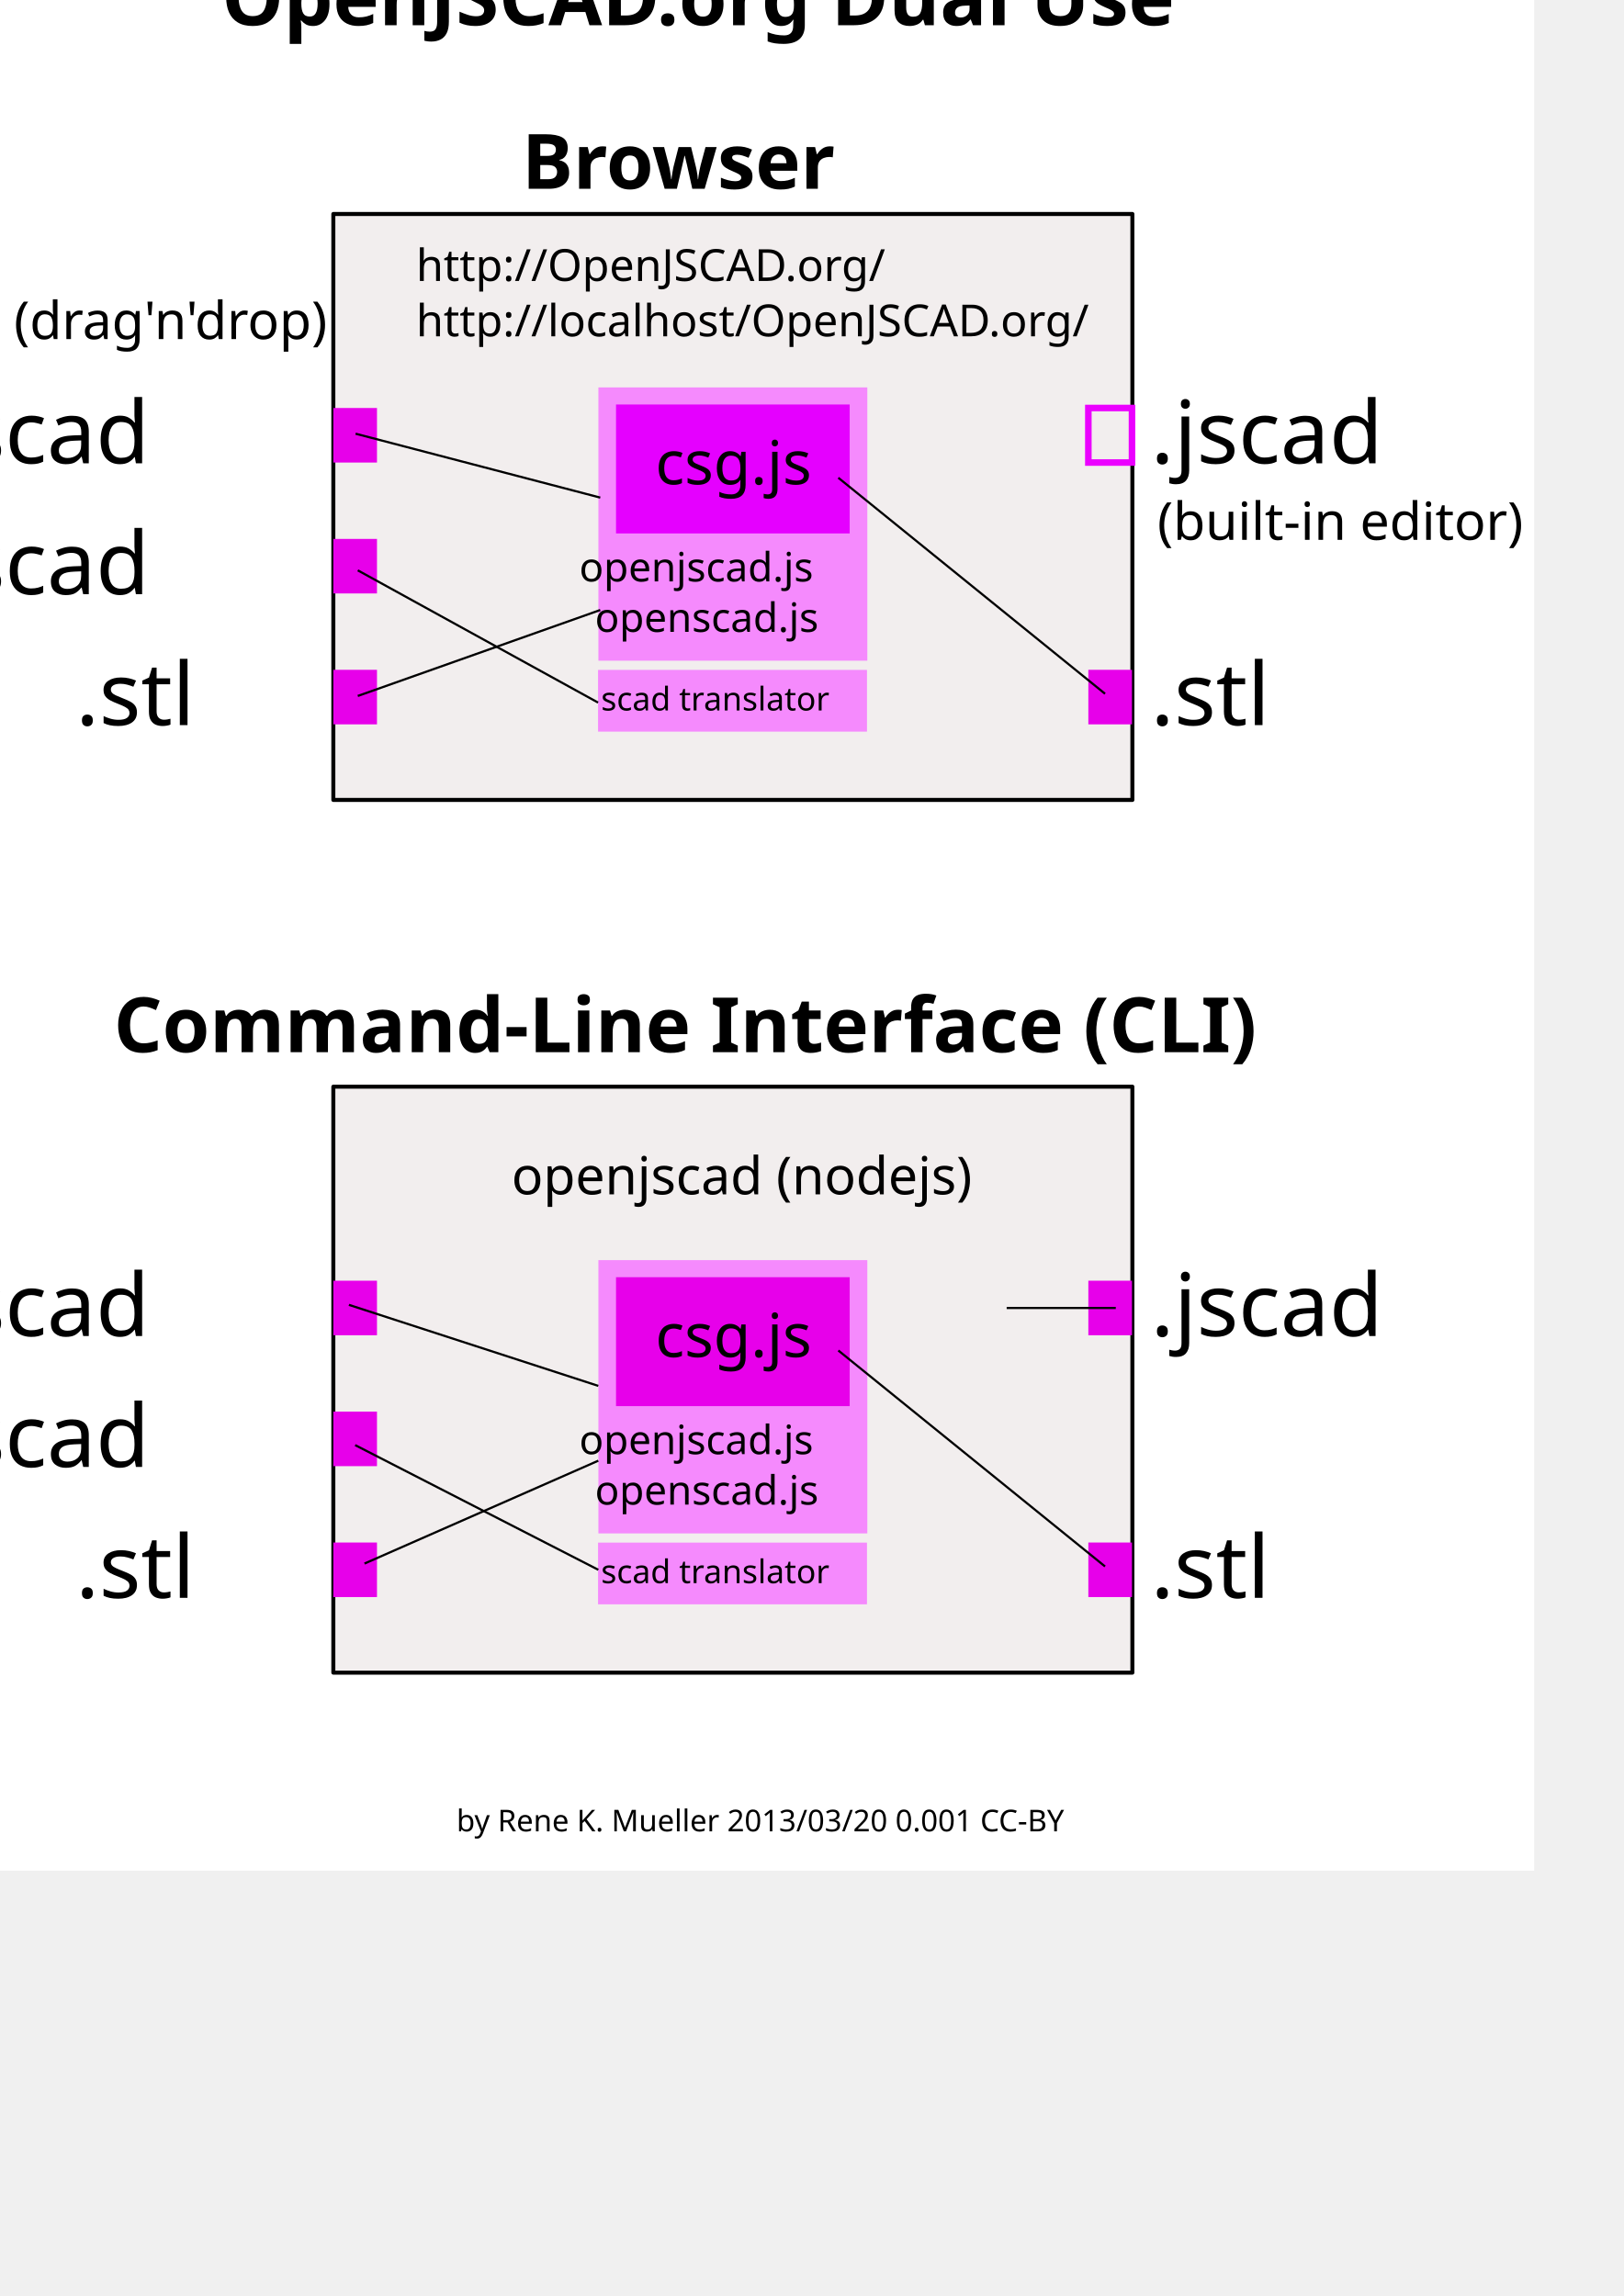
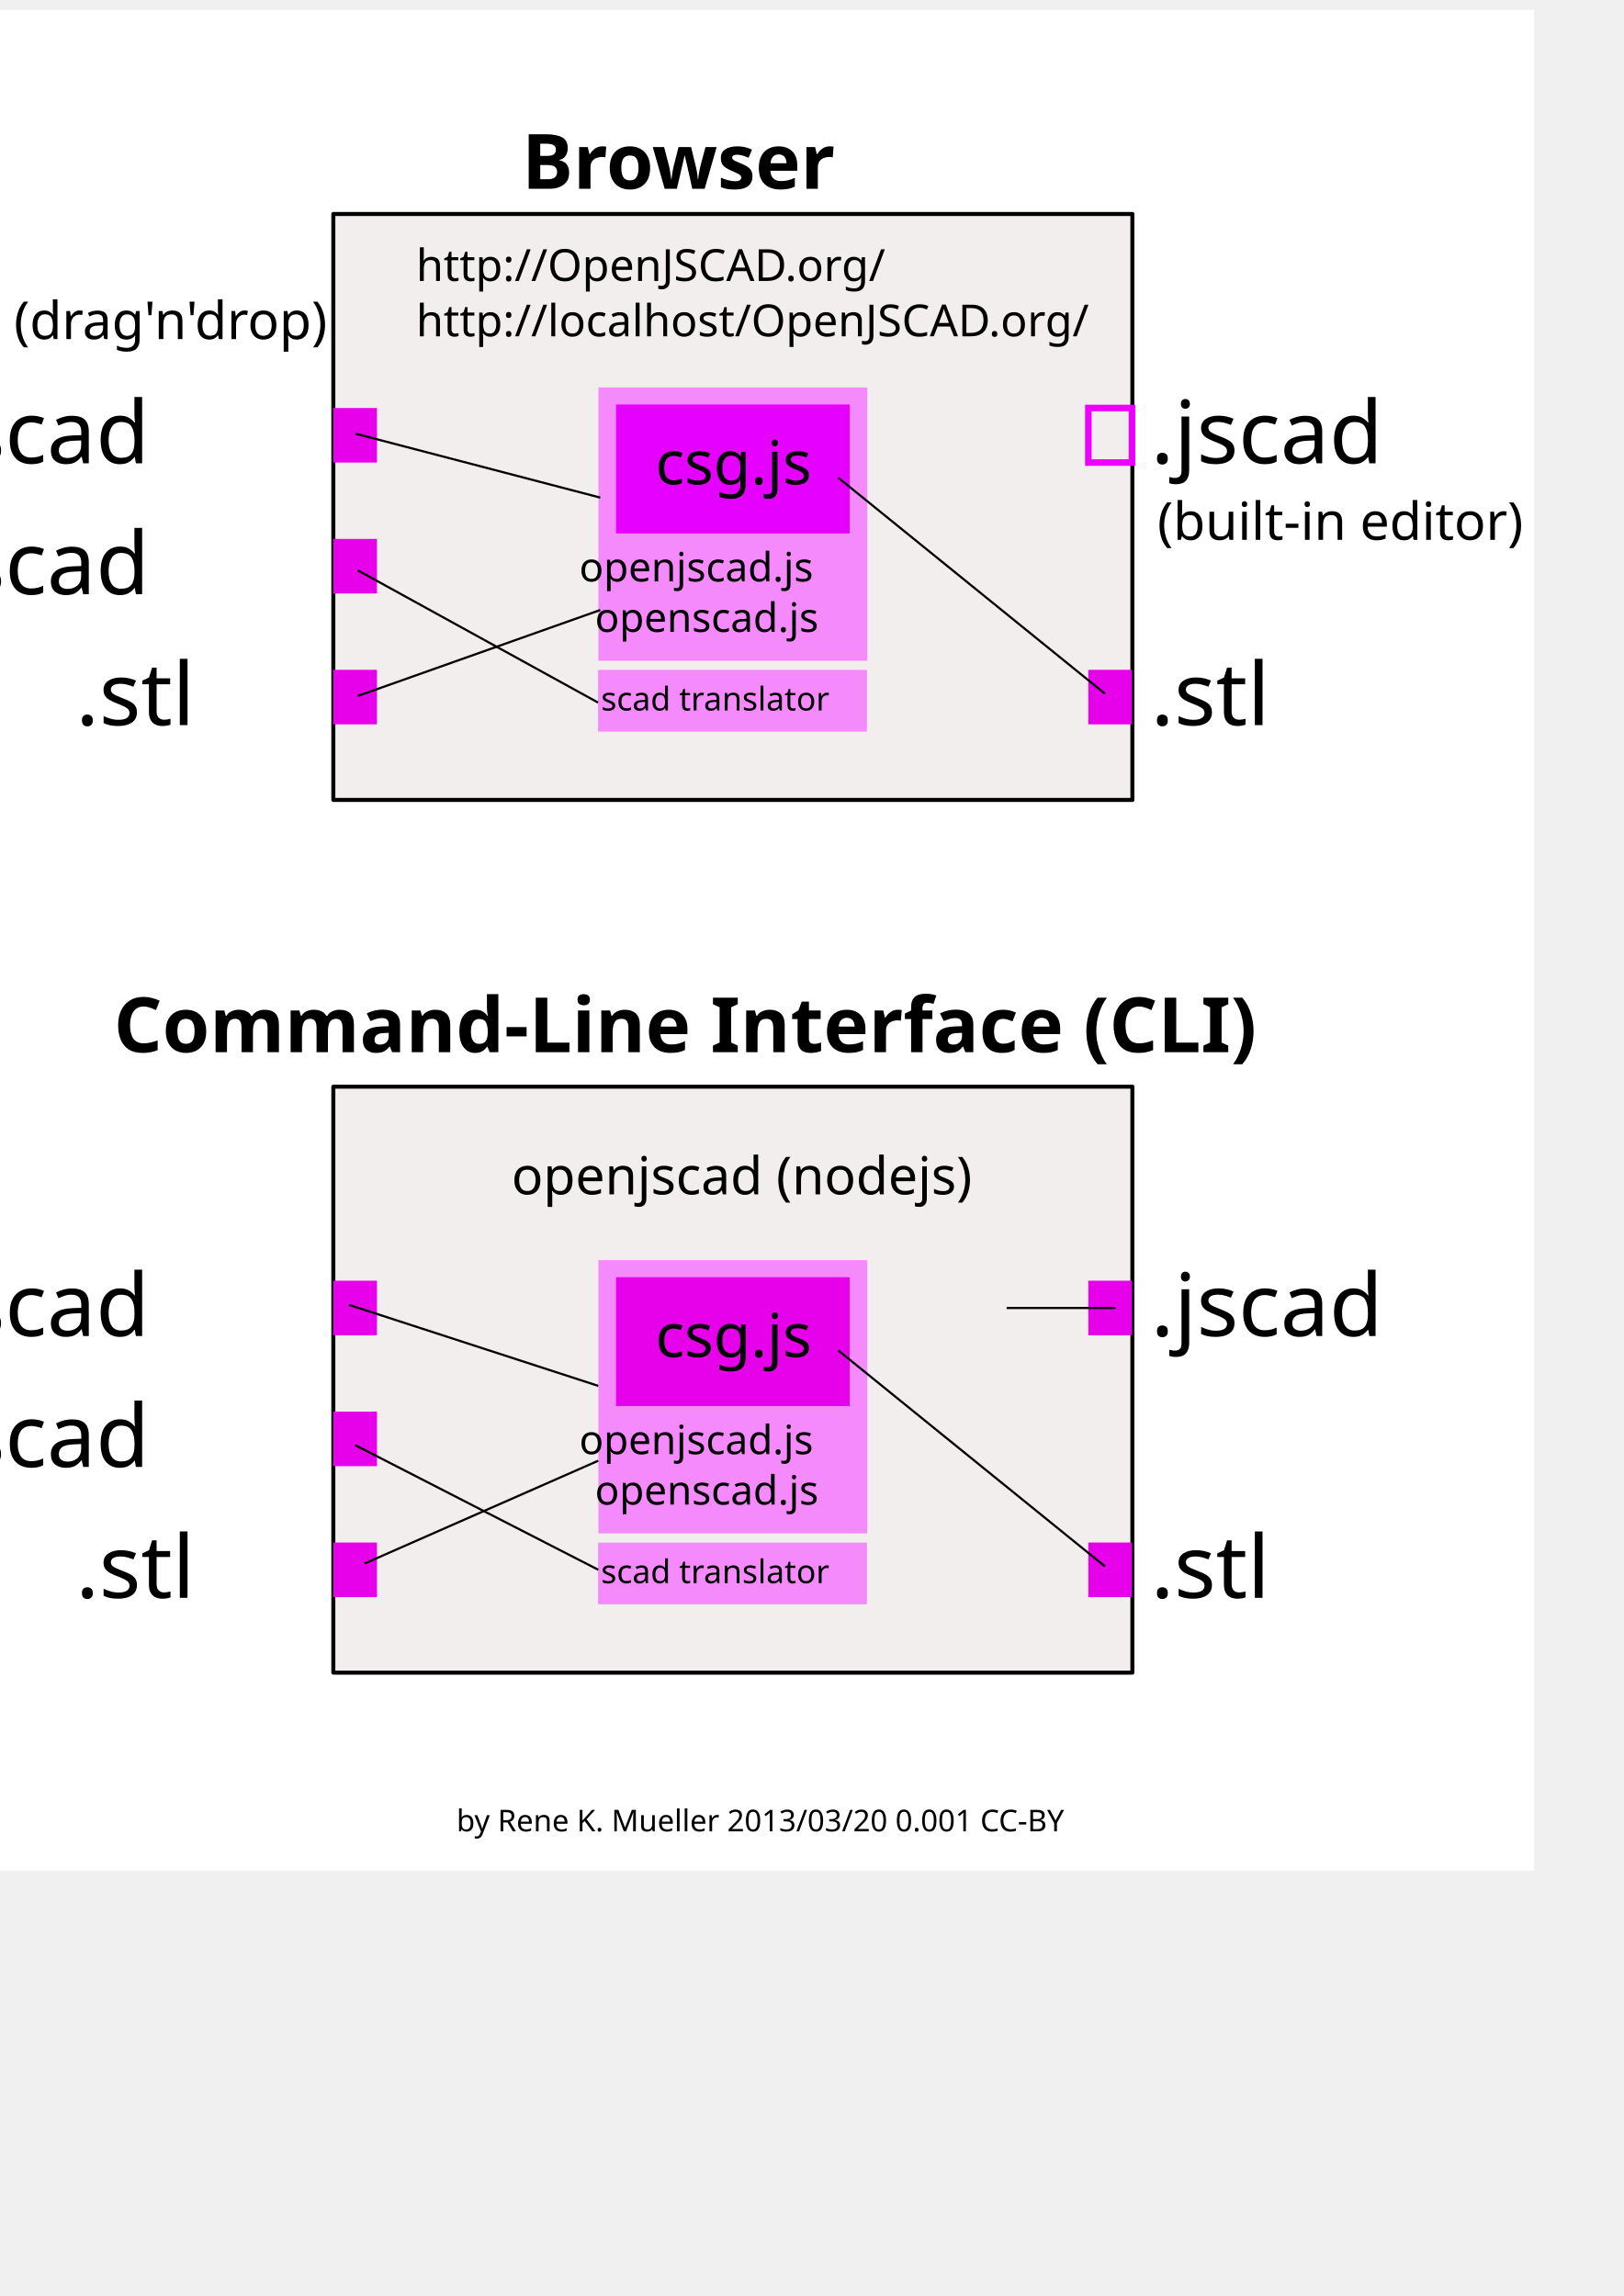
<svg xmlns="http://www.w3.org/2000/svg" width="744.094" height="1052.362" id="svg2" version="1.1">
  <defs id="defs4" />
  <g id="layer1">
-     <rect style="fill:#ffffff;fill-opacity:1;stroke:none" id="rect4300" width="711.147" height="884.319" x="-8.081" y="-26.887" />
+     <rect style="fill:#ffffff;fill-opacity:1;stroke:none" id="rect4300" width="711.147" height="852.891" x="-8.081" y="4.542" />
    <text xml:space="preserve" style="font-size:40px;font-style:normal;font-weight:normal;line-height:125%;letter-spacing:0px;word-spacing:0px;fill:#000000;fill-opacity:1;stroke:none;font-family:Sans" x="286.883" y="306.87" id="text4128">
      <tspan id="tspan4130" x="286.883" y="306.87" />
-     </text>
-     <text id="text4254" y="11.553" x="343.102" style="font-size:35.681px;font-style:normal;font-variant:normal;font-weight:bold;font-stretch:normal;text-align:center;line-height:125%;letter-spacing:0px;word-spacing:0px;writing-mode:lr-tb;text-anchor:middle;fill:#000000;fill-opacity:1;stroke:none;font-family:Sans;-inkscape-font-specification:Sans Bold" xml:space="preserve">
-       <tspan y="11.553" x="343.102" id="tspan4256">OpenJSCAD.org Dual Use</tspan>
    </text>
    <rect style="fill:#f2eeee;fill-opacity:1;stroke:#000000;stroke-width:1.836;stroke-linecap:round;stroke-linejoin:round;stroke-miterlimit:4;stroke-opacity:1;stroke-dasharray:none;stroke-dashoffset:0" id="rect3967" width="366.182" height="268.571" x="152.756" y="98.076" />
    <text xml:space="preserve" style="font-size:20.299px;font-style:normal;font-variant:normal;font-weight:normal;font-stretch:normal;text-align:start;line-height:125%;letter-spacing:0px;word-spacing:0px;writing-mode:lr-tb;text-anchor:start;fill:#000000;fill-opacity:1;stroke:none;font-family:Sans;-inkscape-font-specification:Sans" x="190.704" y="128.771" id="text3757">
      <tspan id="tspan3759" x="190.704" y="128.771">http://OpenJSCAD.org/</tspan>
      <tspan x="190.704" y="154.145" id="tspan3763">http://localhost/OpenJSCAD.org/</tspan>
    </text>
    <rect y="498.076" x="152.756" height="268.571" width="366.182" id="rect3778" style="fill:#f2eeee;fill-opacity:1;stroke:#000000;stroke-width:1.836;stroke-linecap:round;stroke-linejoin:round;stroke-miterlimit:4;stroke-opacity:1;stroke-dasharray:none;stroke-dashoffset:0" />
    <text xml:space="preserve" style="font-size:35px;font-style:normal;font-variant:normal;font-weight:bold;font-stretch:normal;text-align:center;line-height:125%;letter-spacing:0px;word-spacing:0px;writing-mode:lr-tb;text-anchor:middle;fill:#000000;fill-opacity:1;stroke:none;font-family:Sans;-inkscape-font-specification:Sans Bold" x="333.688" y="86.529" id="text3788">
      <tspan id="tspan3790" x="333.688" y="86.529">Browser</tspan>
    </text>
    <text xml:space="preserve" style="font-size:35px;font-style:normal;font-variant:normal;font-weight:bold;font-stretch:normal;text-align:center;line-height:125%;letter-spacing:0px;word-spacing:0px;writing-mode:lr-tb;text-anchor:middle;fill:#000000;fill-opacity:1;stroke:none;font-family:Sans;-inkscape-font-specification:Sans Bold" x="336.732" y="482.261" id="text3792">
      <tspan id="tspan3794" x="336.732" y="482.261">Command-Line Interface (CLI)</tspan>
    </text>
    <text xml:space="preserve" style="font-size:40px;font-style:normal;font-variant:normal;font-weight:normal;font-stretch:normal;text-align:end;line-height:125%;letter-spacing:0px;word-spacing:0px;writing-mode:lr-tb;text-anchor:end;fill:#000000;fill-opacity:1;stroke:none;font-family:Sans;-inkscape-font-specification:Sans" x="141.328" y="612.362" id="text3826">
      <tspan id="tspan3828" x="141.328" y="612.362">.jscad</tspan>
      <tspan x="141.328" y="662.362" id="tspan3832" />
    </text>
    <text id="text3844" y="672.362" x="141.328" style="font-size:40px;font-style:normal;font-variant:normal;font-weight:normal;font-stretch:normal;text-align:end;line-height:125%;letter-spacing:0px;word-spacing:0px;writing-mode:lr-tb;text-anchor:end;fill:#000000;fill-opacity:1;stroke:none;font-family:Sans;-inkscape-font-specification:Sans" xml:space="preserve">
      <tspan y="672.362" x="141.328" id="tspan3846">.scad</tspan>
      <tspan id="tspan3848" y="722.362" x="141.328" />
    </text>
    <text xml:space="preserve" style="font-size:40px;font-style:normal;font-variant:normal;font-weight:normal;font-stretch:normal;text-align:end;line-height:125%;letter-spacing:0px;word-spacing:0px;writing-mode:lr-tb;text-anchor:end;fill:#000000;fill-opacity:1;stroke:none;font-family:Sans;-inkscape-font-specification:Sans" x="141.328" y="732.362" id="text3850">
      <tspan x="141.328" y="732.362" id="tspan3854">.stl</tspan>
    </text>
    <text id="text3886" y="612.362" x="527.328" style="font-size:40px;font-style:normal;font-variant:normal;font-weight:normal;font-stretch:normal;text-align:start;line-height:125%;letter-spacing:0px;word-spacing:0px;writing-mode:lr-tb;text-anchor:start;fill:#000000;fill-opacity:1;stroke:none;font-family:Sans;-inkscape-font-specification:Sans" xml:space="preserve">
      <tspan y="612.362" x="527.328" id="tspan3888">.jscad</tspan>
      <tspan id="tspan3890" y="662.362" x="527.328" />
    </text>
    <text id="text3898" y="732.362" x="527.328" style="font-size:40px;font-style:normal;font-variant:normal;font-weight:normal;font-stretch:normal;text-align:start;line-height:125%;letter-spacing:0px;word-spacing:0px;writing-mode:lr-tb;text-anchor:start;fill:#000000;fill-opacity:1;stroke:none;font-family:Sans;-inkscape-font-specification:Sans" xml:space="preserve">
      <tspan id="tspan3900" y="732.362" x="527.328">.stl</tspan>
    </text>
    <rect style="fill:#e700ea;fill-opacity:1;stroke:none" id="rect3858" width="20" height="25" x="152.756" y="587.005" />
    <rect y="647.005" x="152.756" height="25" width="20" id="rect3860" style="fill:#e700ea;fill-opacity:1;stroke:none" />
    <rect style="fill:#e700ea;fill-opacity:1;stroke:none" id="rect3862" width="20" height="25" x="152.756" y="707.005" />
    <rect y="707.005" x="498.756" height="25" width="20" id="rect3870" style="fill:#e700ea;fill-opacity:1;stroke:none" />
    <rect y="587.005" x="498.756" height="25" width="20" id="rect3904" style="fill:#e700ea;fill-opacity:1;stroke:none" />
    <rect y="187.005" x="152.756" height="25" width="20" id="rect3906" style="fill:#e700ea;fill-opacity:1;stroke:none" />
    <rect style="fill:#e700ea;fill-opacity:1;stroke:none" id="rect3908" width="20" height="25" x="152.756" y="247.005" />
    <rect y="307.005" x="152.756" height="25" width="20" id="rect3910" style="fill:#e700ea;fill-opacity:1;stroke:none" />
    <text id="text3926" y="212.362" x="141.328" style="font-size:40px;font-style:normal;font-variant:normal;font-weight:normal;font-stretch:normal;text-align:end;line-height:125%;letter-spacing:0px;word-spacing:0px;writing-mode:lr-tb;text-anchor:end;fill:#000000;fill-opacity:1;stroke:none;font-family:Sans;-inkscape-font-specification:Sans" xml:space="preserve">
      <tspan y="212.362" x="141.328" id="tspan3928">.jscad</tspan>
      <tspan id="tspan3930" y="262.362" x="141.328" />
    </text>
    <text xml:space="preserve" style="font-size:40px;font-style:normal;font-variant:normal;font-weight:normal;font-stretch:normal;text-align:end;line-height:125%;letter-spacing:0px;word-spacing:0px;writing-mode:lr-tb;text-anchor:end;fill:#000000;fill-opacity:1;stroke:none;font-family:Sans;-inkscape-font-specification:Sans" x="141.328" y="272.362" id="text3932">
      <tspan id="tspan3934" x="141.328" y="272.362">.scad</tspan>
      <tspan x="141.328" y="322.362" id="tspan3936" />
    </text>
    <text id="text3938" y="332.362" x="141.328" style="font-size:40px;font-style:normal;font-variant:normal;font-weight:normal;font-stretch:normal;text-align:end;line-height:125%;letter-spacing:0px;word-spacing:0px;writing-mode:lr-tb;text-anchor:end;fill:#000000;fill-opacity:1;stroke:none;font-family:Sans;-inkscape-font-specification:Sans" xml:space="preserve">
      <tspan id="tspan3940" y="332.362" x="141.328">.stl</tspan>
    </text>
    <text xml:space="preserve" style="font-size:40px;font-style:normal;font-variant:normal;font-weight:normal;font-stretch:normal;text-align:start;line-height:125%;letter-spacing:0px;word-spacing:0px;writing-mode:lr-tb;text-anchor:start;fill:#000000;fill-opacity:1;stroke:none;font-family:Sans;-inkscape-font-specification:Sans" x="527.328" y="332.362" id="text3950">
      <tspan x="527.328" y="332.362" id="tspan3952">.stl</tspan>
    </text>
    <rect style="fill:#e700ea;fill-opacity:1;stroke:none" id="rect3954" width="20" height="25" x="498.756" y="307.005" />
    <text id="text4014" y="547.417" x="234.41" style="font-size:24px;font-style:normal;font-variant:normal;font-weight:normal;font-stretch:normal;text-align:start;line-height:125%;letter-spacing:0px;word-spacing:0px;writing-mode:lr-tb;text-anchor:start;fill:#000000;fill-opacity:1;stroke:none;font-family:Sans;-inkscape-font-specification:Sans" xml:space="preserve">
      <tspan id="tspan4018" y="547.417" x="234.41">openjscad (nodejs)</tspan>
    </text>
    <rect style="fill:#f58afd;fill-opacity:1;stroke:none" id="rect4126" width="123.239" height="125.259" x="274.228" y="177.57" />
    <rect style="fill:#e500ff;fill-opacity:1;stroke:none" id="rect4107" width="107.076" height="59.094" x="282.309" y="185.399" />
    <text xml:space="preserve" style="font-size:27.776px;font-style:normal;font-weight:normal;line-height:125%;letter-spacing:0px;word-spacing:0px;fill:#000000;fill-opacity:1;stroke:none;font-family:Sans" x="300.334" y="221.964" id="text4109">
      <tspan id="tspan4111" x="300.334" y="221.964">csg.js</tspan>
    </text>
    <text id="text4132" y="266.499" x="335.897" style="font-size:18.492px;font-style:normal;font-variant:normal;font-weight:normal;font-stretch:normal;text-align:center;line-height:125%;letter-spacing:0px;word-spacing:0px;writing-mode:lr-tb;text-anchor:middle;fill:#000000;fill-opacity:1;stroke:none;font-family:Sans;-inkscape-font-specification:Sans" xml:space="preserve">
      <tspan y="266.499" x="335.897" id="tspan4134">openjscad.js</tspan>
      <tspan y="289.614" x="335.897" id="tspan4138">openscad.js</tspan>
    </text>
    <rect style="fill:#f58afd;fill-opacity:1;stroke:none" id="rect4158" width="123.239" height="28.284" x="274.069" y="307.052" />
    <text xml:space="preserve" style="font-size:14.942px;font-style:normal;font-variant:normal;font-weight:normal;font-stretch:normal;text-align:center;line-height:125%;letter-spacing:0px;word-spacing:0px;writing-mode:lr-tb;text-anchor:middle;fill:#000000;fill-opacity:1;stroke:none;font-family:Sans;-inkscape-font-specification:Sans" x="337.489" y="325.635" id="text4160">
      <tspan id="tspan4164" x="337.489" y="325.635">scad translator</tspan>
    </text>
    <path style="fill:none;stroke:#000000;stroke-width:1px;stroke-linecap:butt;stroke-linejoin:miter;stroke-opacity:1" d="M 163.962,318.991 275.079,279.595" id="path4168" />
    <path style="fill:none;stroke:#000000;stroke-width:1px;stroke-linecap:butt;stroke-linejoin:miter;stroke-opacity:1" d="m 162.952,198.783 112.127,29.294 0,0" id="path4170" />
    <path style="fill:none;stroke:#000000;stroke-width:1px;stroke-linecap:butt;stroke-linejoin:miter;stroke-opacity:1" d="m 163.962,261.413 110.107,60.609" id="path4172" />
    <path style="fill:none;stroke:#000000;stroke-width:1px;stroke-linecap:butt;stroke-linejoin:miter;stroke-opacity:1" d="m 384.176,218.986 122.228,98.995" id="path4187" />
    <rect y="577.57" x="274.228" height="125.259" width="123.239" id="rect4222" style="fill:#f58afd;fill-opacity:1;stroke:none" />
    <rect y="585.399" x="282.309" height="59.094" width="107.076" id="rect4224" style="fill:#e700ea;fill-opacity:1;stroke:none" />
    <text id="text4226" y="621.964" x="300.334" style="font-size:27.776px;font-style:normal;font-weight:normal;line-height:125%;letter-spacing:0px;word-spacing:0px;fill:#000000;fill-opacity:1;stroke:none;font-family:Sans" xml:space="preserve">
      <tspan y="621.964" x="300.334" id="tspan4228">csg.js</tspan>
    </text>
    <text xml:space="preserve" style="font-size:18.492px;font-style:normal;font-variant:normal;font-weight:normal;font-stretch:normal;text-align:center;line-height:125%;letter-spacing:0px;word-spacing:0px;writing-mode:lr-tb;text-anchor:middle;fill:#000000;fill-opacity:1;stroke:none;font-family:Sans;-inkscape-font-specification:Sans" x="335.897" y="666.499" id="text4230">
      <tspan id="tspan4232" x="335.897" y="666.499">openjscad.js</tspan>
      <tspan id="tspan4234" x="335.897" y="689.614">openscad.js</tspan>
    </text>
    <rect y="707.052" x="274.069" height="28.284" width="123.239" id="rect4236" style="fill:#f58afd;fill-opacity:1;stroke:none" />
    <text id="text4238" y="725.635" x="337.489" style="font-size:14.942px;font-style:normal;font-variant:normal;font-weight:normal;font-stretch:normal;text-align:center;line-height:125%;letter-spacing:0px;word-spacing:0px;writing-mode:lr-tb;text-anchor:middle;fill:#000000;fill-opacity:1;stroke:none;font-family:Sans;-inkscape-font-specification:Sans" xml:space="preserve">
      <tspan y="725.635" x="337.489" id="tspan4240">scad translator</tspan>
    </text>
    <path style="fill:none;stroke:#000000;stroke-width:1px;stroke-linecap:butt;stroke-linejoin:miter;stroke-opacity:1" d="m 159.899,598.076 114.286,37.143" id="path4242" />
    <path style="fill:none;stroke:#000000;stroke-width:1px;stroke-linecap:butt;stroke-linejoin:miter;stroke-opacity:1" d="m 162.756,662.362 111.429,57.143" id="path4244" />
    <path style="fill:none;stroke:#000000;stroke-width:1px;stroke-linecap:butt;stroke-linejoin:miter;stroke-opacity:1" d="M 167.042,716.648 274.185,669.505" id="path4246" />
    <path style="fill:none;stroke:#000000;stroke-width:1px;stroke-linecap:butt;stroke-linejoin:miter;stroke-opacity:1" d="m 461.328,599.505 50,0" id="path4252" />
    <text xml:space="preserve" style="font-size:40px;font-style:normal;font-variant:normal;font-weight:normal;font-stretch:normal;text-align:start;line-height:125%;letter-spacing:0px;word-spacing:0px;writing-mode:lr-tb;text-anchor:start;fill:#000000;fill-opacity:1;stroke:none;font-family:Sans;-inkscape-font-specification:Sans" x="527.328" y="212.362" id="text4258">
      <tspan id="tspan4260" x="527.328" y="212.362">.jscad</tspan>
      <tspan x="527.328" y="262.362" id="tspan4262" />
    </text>
    <text xml:space="preserve" style="font-size:24px;font-style:normal;font-variant:normal;font-weight:normal;font-stretch:normal;text-align:start;line-height:125%;letter-spacing:0px;word-spacing:0px;writing-mode:lr-tb;text-anchor:start;fill:#000000;fill-opacity:1;stroke:none;font-family:Sans;-inkscape-font-specification:Sans" x="530.41" y="247.417" id="text4264">
      <tspan x="530.41" y="247.417" id="tspan4266">(built-in editor)</tspan>
    </text>
    <text id="text4268" y="155.417" x="6.41" style="font-size:24px;font-style:normal;font-variant:normal;font-weight:normal;font-stretch:normal;text-align:start;line-height:125%;letter-spacing:0px;word-spacing:0px;writing-mode:lr-tb;text-anchor:start;fill:#000000;fill-opacity:1;stroke:none;font-family:Sans;-inkscape-font-specification:Sans" xml:space="preserve">
      <tspan id="tspan4270" y="155.417" x="6.41">(drag'n'drop)</tspan>
    </text>
    <rect style="fill:none;stroke:#eb00ff;stroke-width:3;stroke-miterlimit:4;stroke-opacity:1;stroke-dasharray:none" id="rect4285" width="20" height="25" x="498.756" y="187.005" />
    <text xml:space="preserve" style="font-size:13.812px;font-style:normal;font-weight:normal;line-height:125%;letter-spacing:0px;word-spacing:0px;fill:#000000;fill-opacity:1;stroke:none;font-family:Sans" x="209.199" y="839.392" id="text4302">
      <tspan id="tspan4304" x="209.199" y="839.392">by Rene K. Mueller 2013/03/20 0.001 CC-BY</tspan>
    </text>
    <path id="path4489" d="m 384.176,618.986 122.228,98.995" style="fill:none;stroke:#000000;stroke-width:1px;stroke-linecap:butt;stroke-linejoin:miter;stroke-opacity:1" />
  </g>
</svg>
